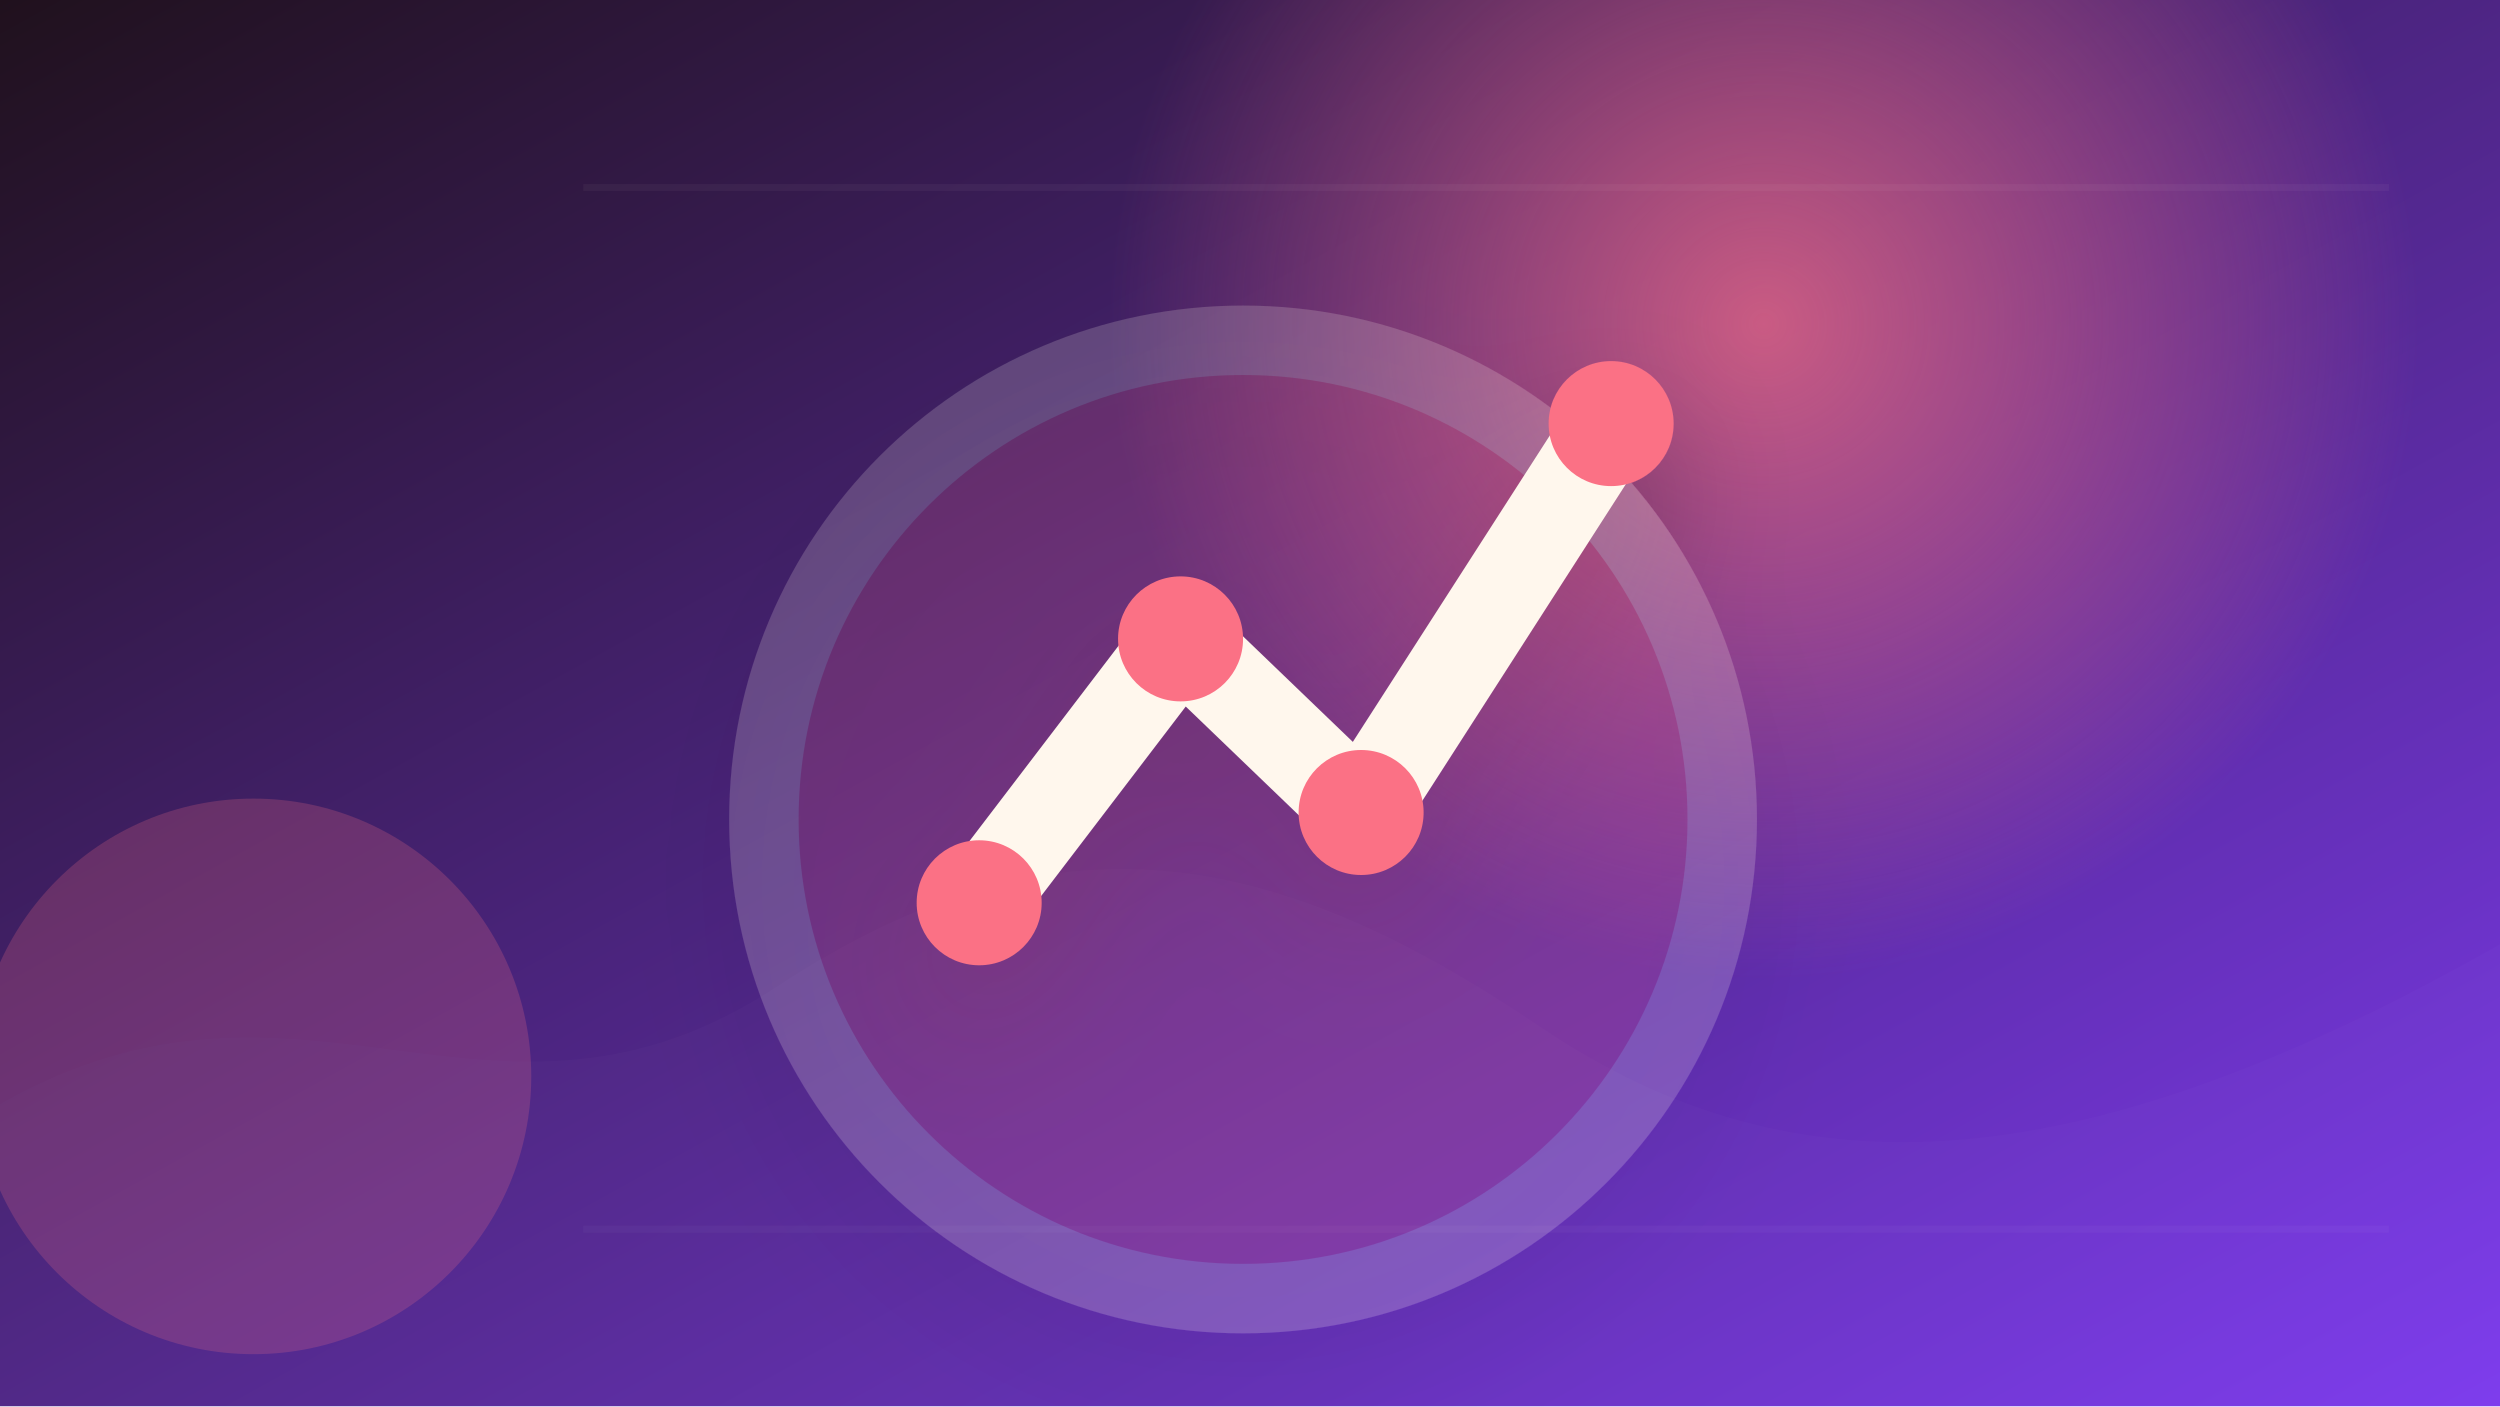
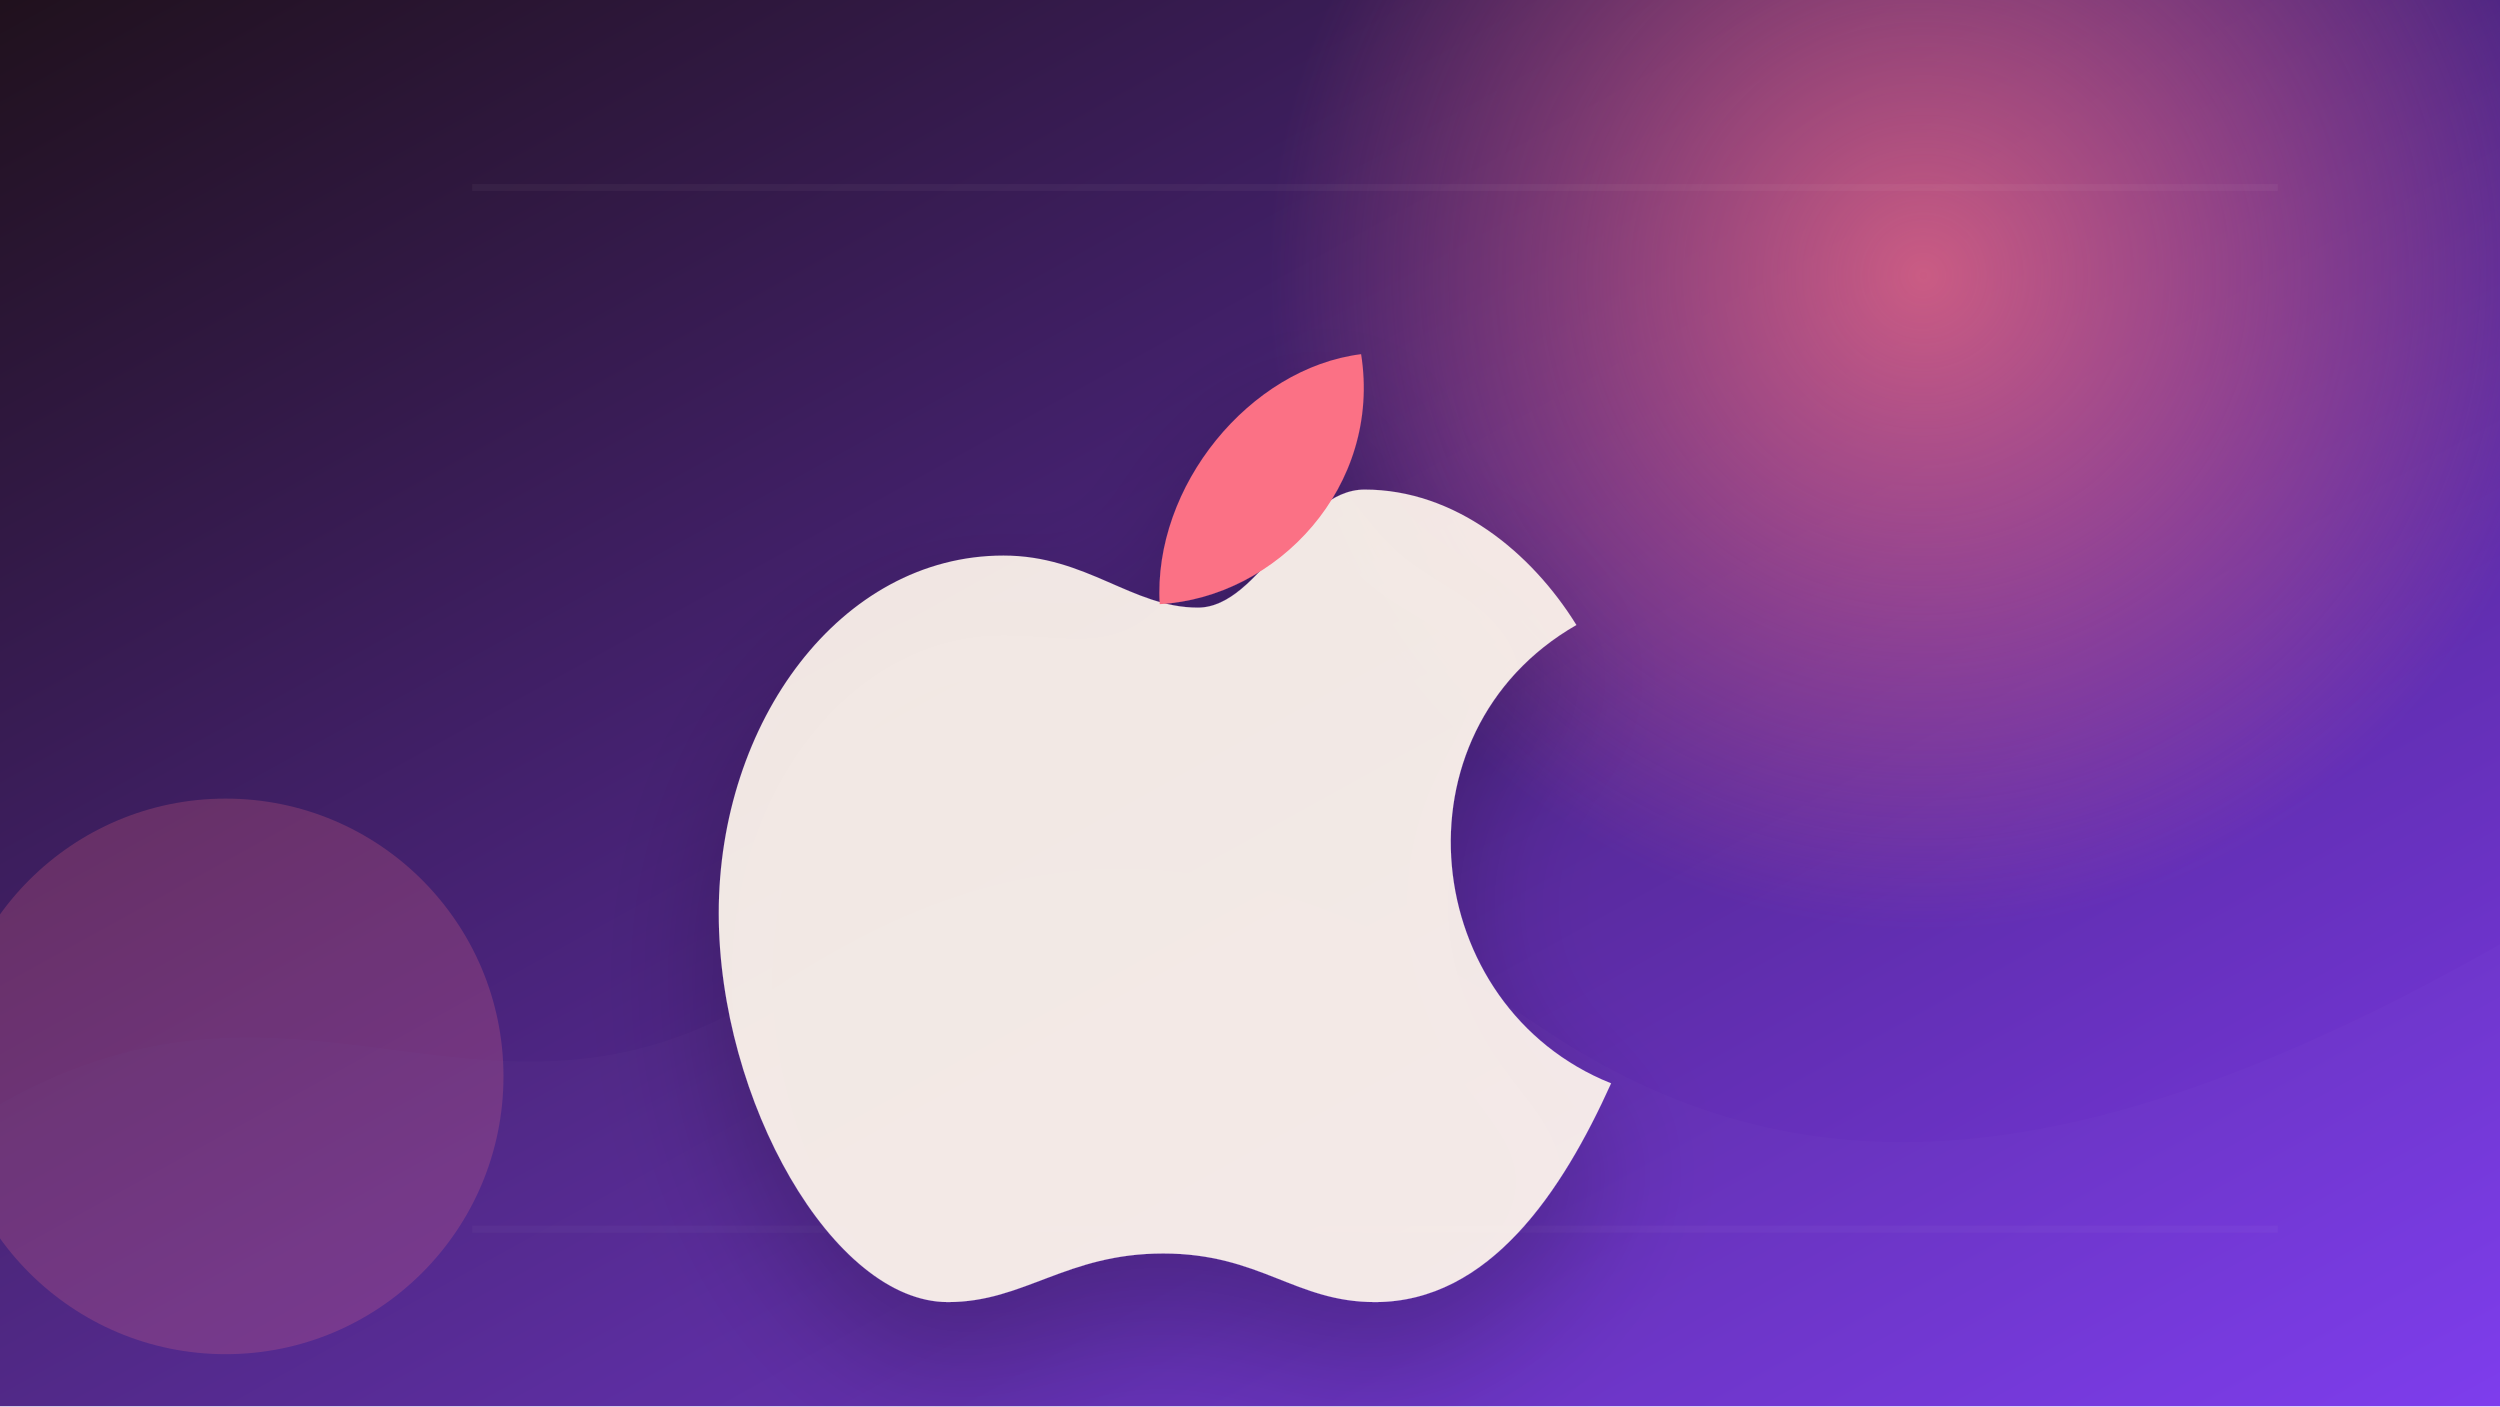
<svg xmlns="http://www.w3.org/2000/svg" width="720" height="405" viewBox="0 0 720 405">
  <defs>
    <linearGradient id="bg" x1="0" x2="1" y1="0" y2="1">
      <stop offset="0" stop-color="#20111d" />
      <stop offset="1" stop-color="#7c3aed" />
    </linearGradient>
    <radialGradient id="glow" cx="50%" cy="50%" r="50%">
      <stop offset="0" stop-color="#fb7185" stop-opacity=".72" />
      <stop offset="1" stop-color="#fb7185" stop-opacity="0" />
    </radialGradient>
    <filter id="shadow" x="-20%" y="-20%" width="140%" height="140%">
      <feDropShadow dx="0" dy="18" stdDeviation="18" flood-color="#000000" flood-opacity=".24" />
    </filter>
  </defs>
  <rect width="720" height="405" fill="url(#bg)" />
-   <circle cx="508" cy="93" r="190" fill="url(#glow)" />
+   <circle cx="554" cy="79" r="190" fill="url(#glow)" />
  <g opacity=".22">
-     <circle cx="73" cy="310" r="80" fill="#fb7185" />
+     <circle cx="65" cy="310" r="80" fill="#fb7185" />
    <path d="M0 318C88 268 142 338 224 284s146-38 220 12 156 44 276-24v133H0z" fill="#fff7ed" opacity=".08" />
-     <path d="M168 54h520" stroke="#fff7ed" stroke-width="2" opacity=".18" />
-     <path d="M168 354h520" stroke="#fff7ed" stroke-width="2" opacity=".14" />
+     <path d="M136 54h520" stroke="#fff7ed" stroke-width="2" opacity=".18" />
+     <path d="M136 354h520" stroke="#fff7ed" stroke-width="2" opacity=".14" />
  </g>
  <g filter="url(#shadow)">
-     <g transform="translate(198 76)">
-       <circle cx="160" cy="160" r="138" fill="#fb7185" opacity=".18" stroke="#fff7ed" stroke-width="20" />
-       <path d="M84 184l58-76 52 50 72-112" fill="none" stroke="#fff7ed" stroke-width="26" stroke-linecap="round" stroke-linejoin="round" />
-       <circle cx="84" cy="184" r="18" fill="#fb7185" />
-       <circle cx="142" cy="108" r="18" fill="#fb7185" />
-       <circle cx="194" cy="158" r="18" fill="#fb7185" />
-       <circle cx="266" cy="46" r="18" fill="#fb7185" />
+     <g transform="translate(255 92)">
+       <path d="M138 49c26 0 48 18 61 39-54 31-45 110 10 132-14 31-35 63-68 63-23 0-33-14-61-14s-40 14-62 14c-33 0-66-58-66-112 0-55 35-103 82-103 24 0 37 15 56 15 18 0 29-34 48-34z" fill="#fff7ed" opacity=".92" />
+       <path d="M137 10c6 38-24 70-58 72-2-34 26-68 58-72z" fill="#fb7185" />
    </g>
  </g>
</svg>
